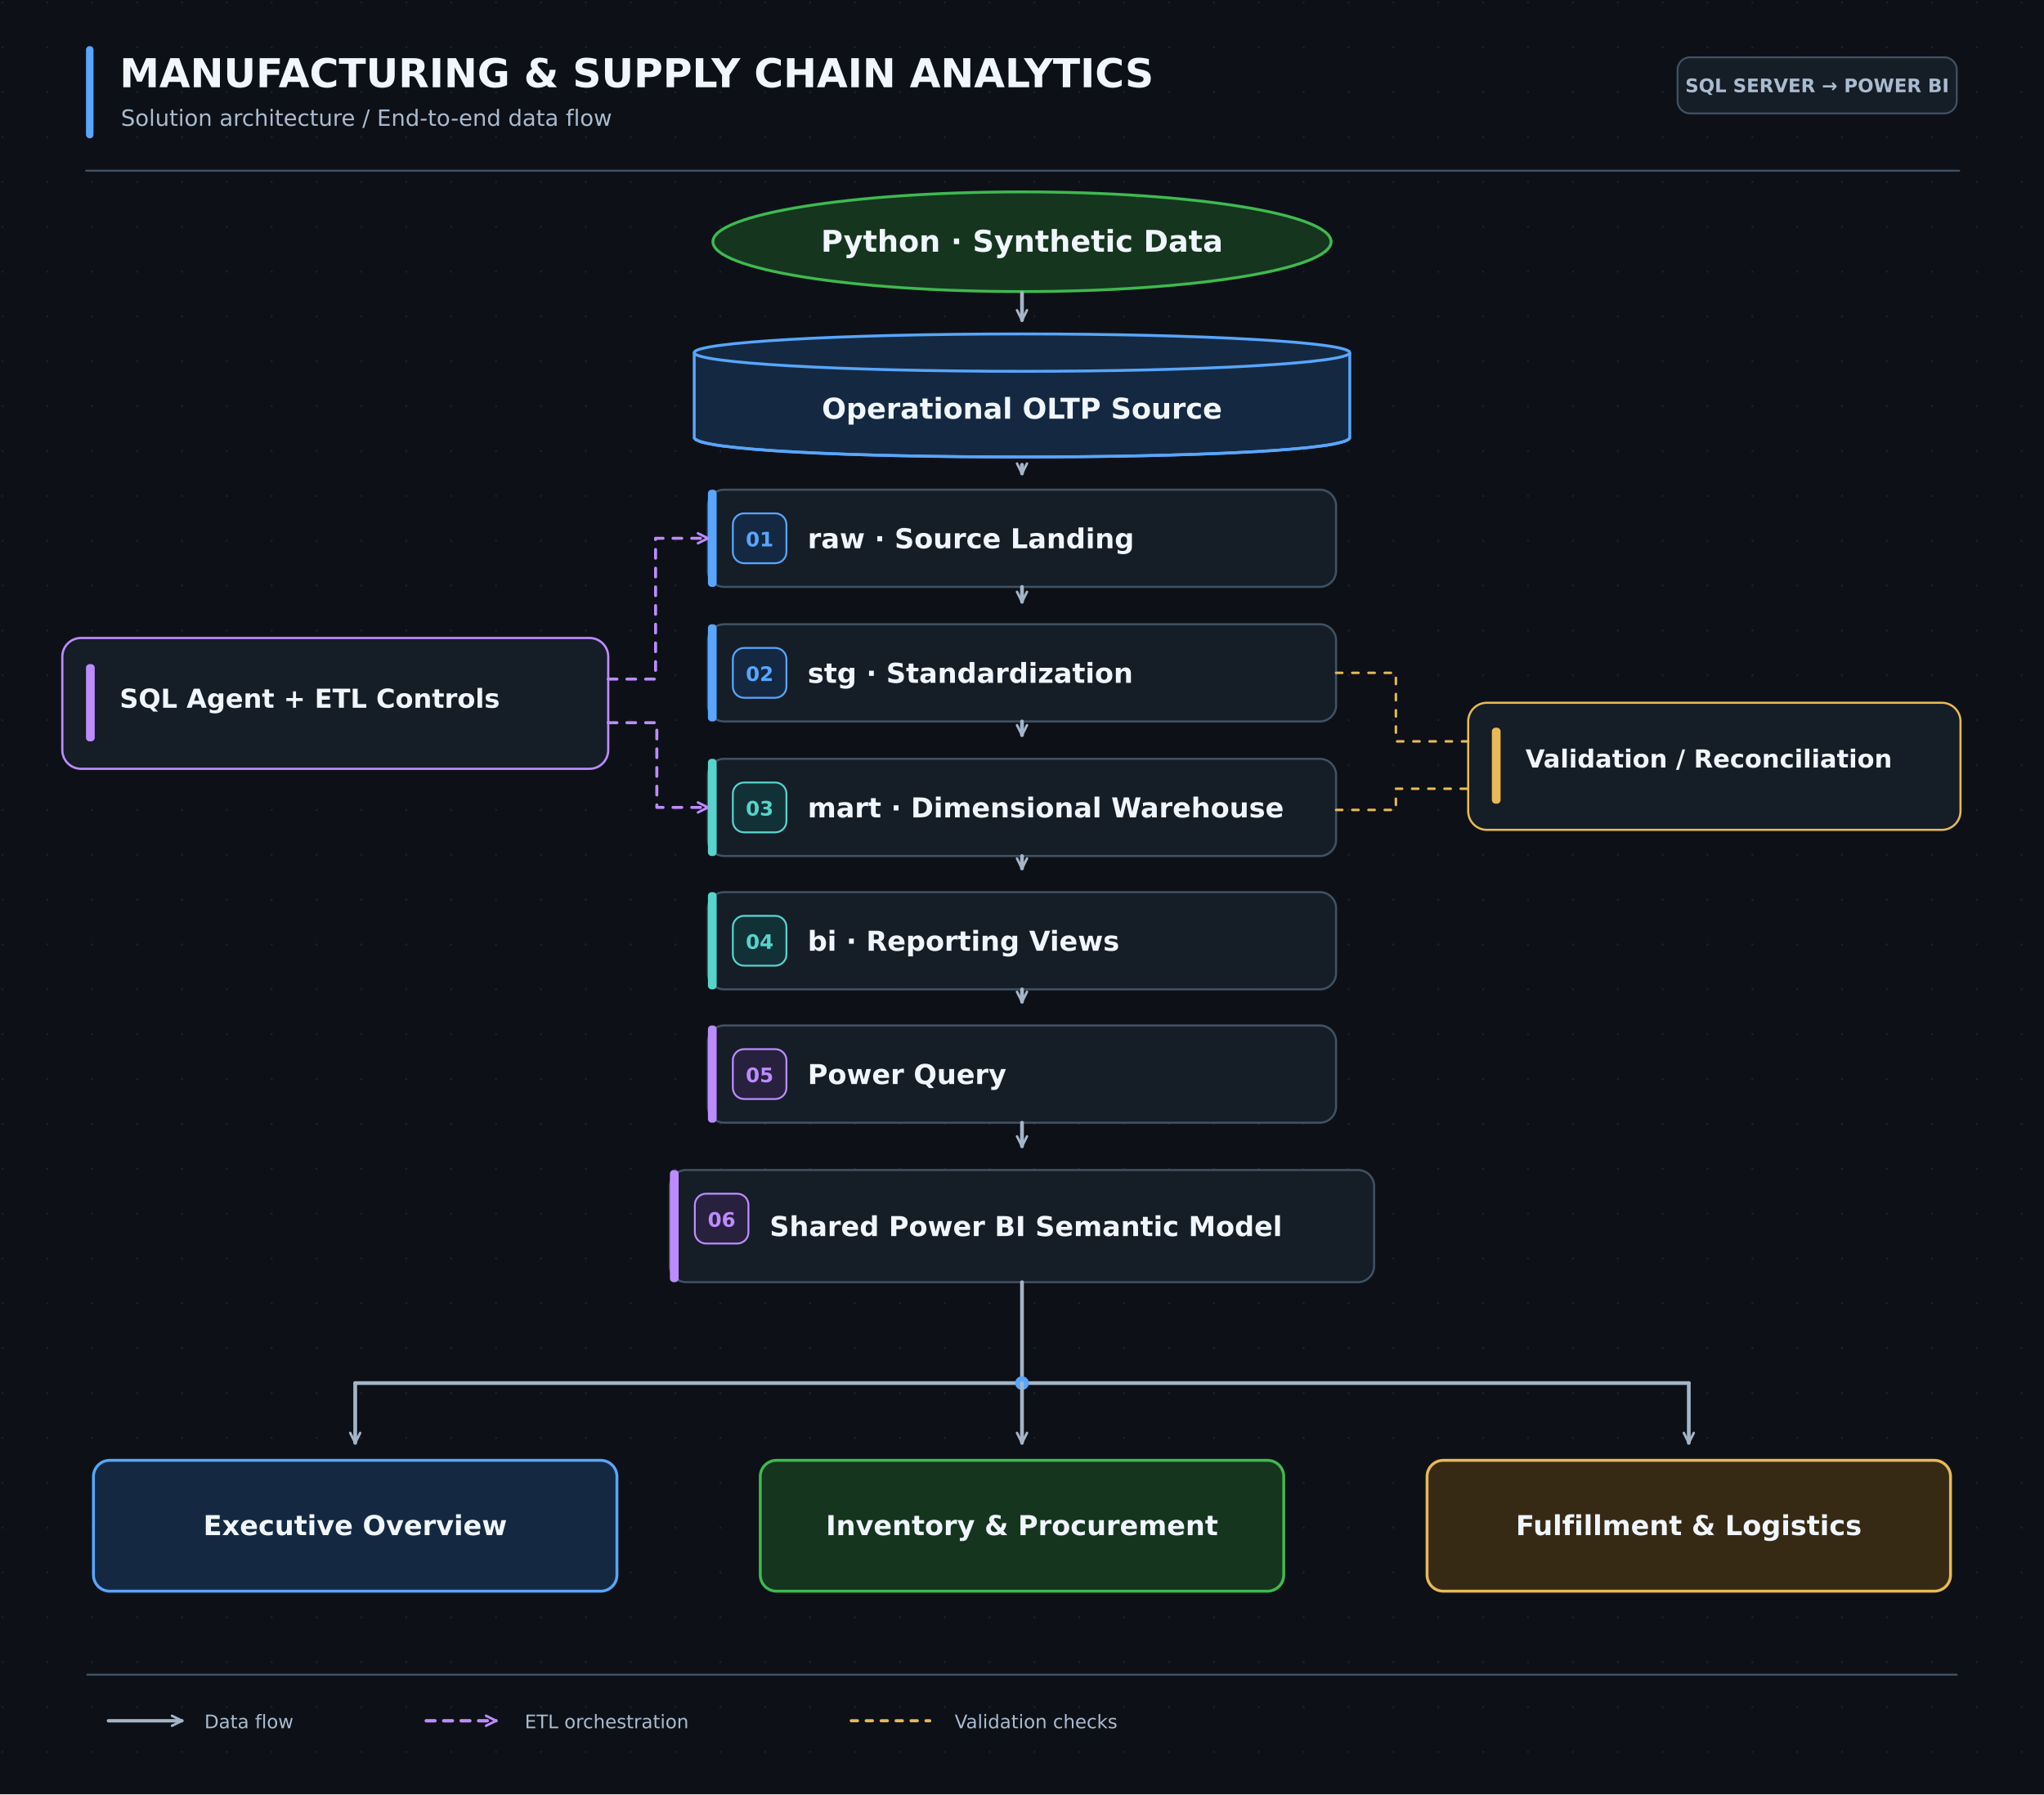
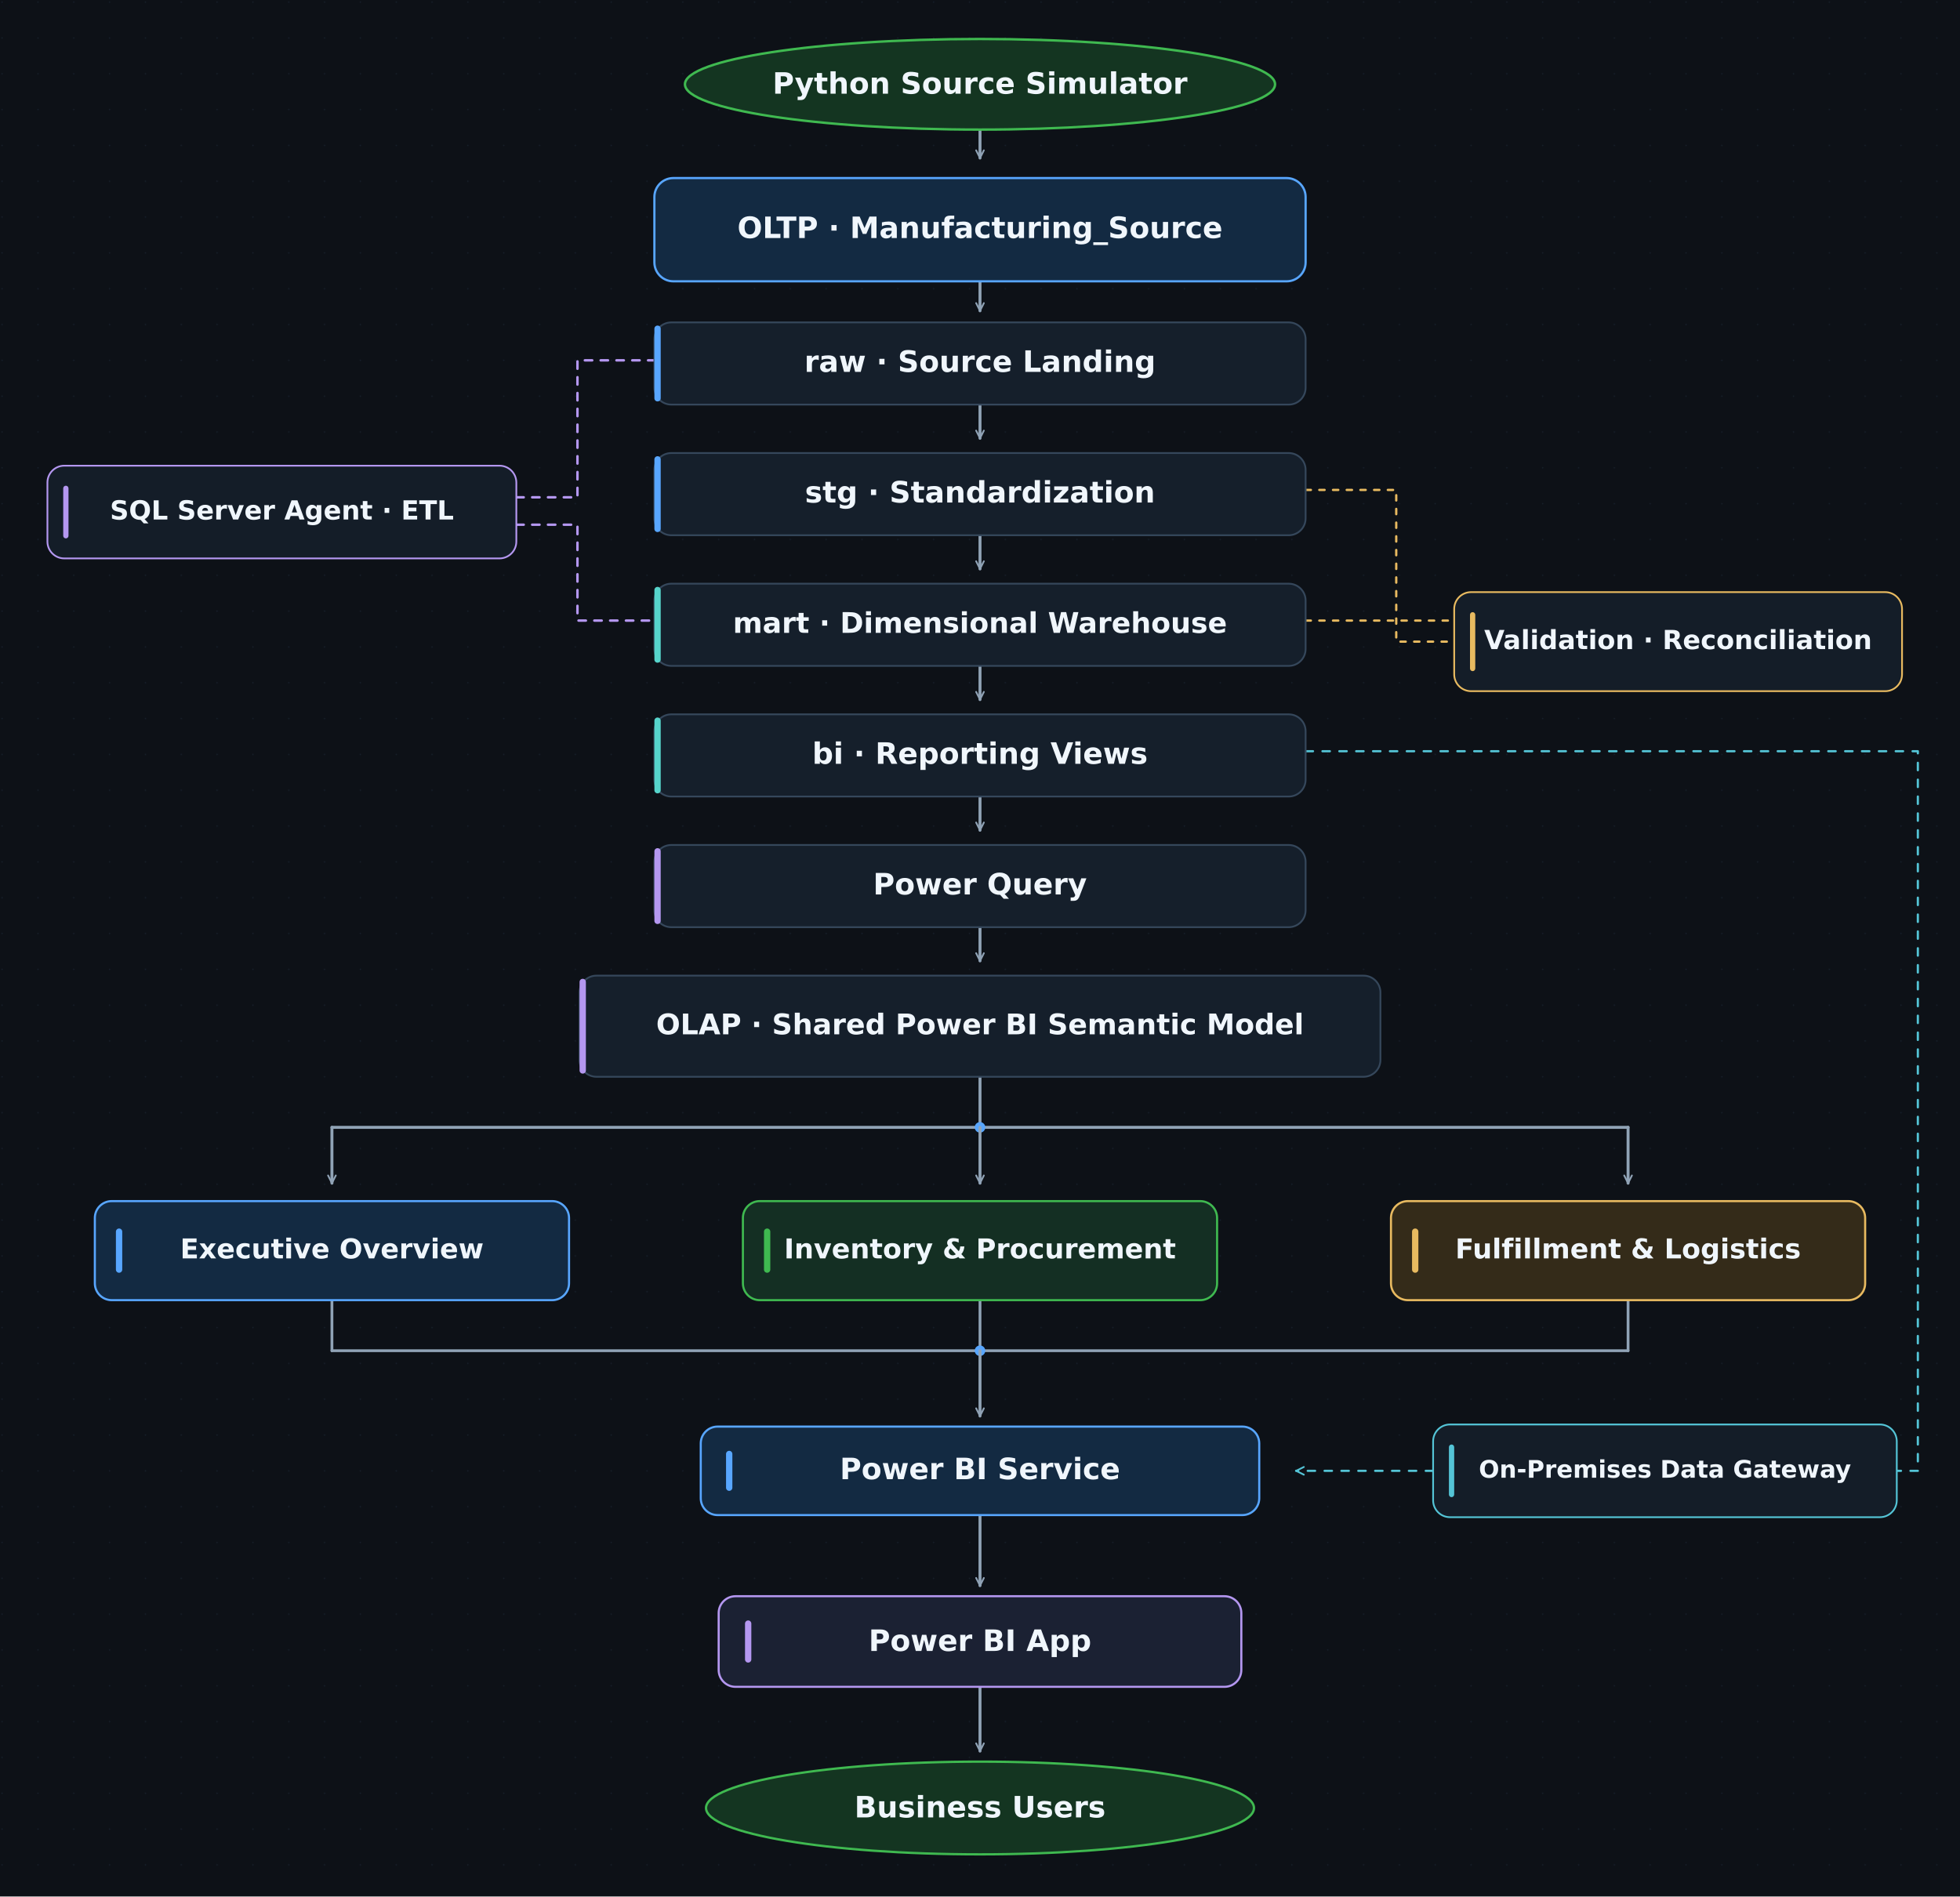
- <svg xmlns="http://www.w3.org/2000/svg" viewBox="0 0 1640 1440" width="1640" height="1440" role="img" aria-labelledby="title desc" font-family="DejaVu Sans, Arial, sans-serif">
+ <svg xmlns="http://www.w3.org/2000/svg" width="1860" height="1800" viewBox="0 0 1860 1800" role="img" aria-labelledby="title desc" font-family="DejaVu Sans, Arial, sans-serif">
  <defs>
-     <pattern id="microdots" width="36" height="36" patternUnits="userSpaceOnUse">
-       <circle cx="2" cy="2" r=".8" fill="#243345" opacity=".55" />
+     <pattern id="fine-dots" width="34" height="34" patternUnits="userSpaceOnUse">
+       <circle cx="2" cy="2" r=".7" fill="#233041" opacity=".45" />
    </pattern>
-     <marker id="arrowGray" markerWidth="12" markerHeight="12" refX="10" refY="6" orient="auto" markerUnits="userSpaceOnUse">
-       <path d="M2 2 L10 6 L2 10" fill="none" stroke="#A4B5C8" stroke-width="2" stroke-linecap="round" stroke-linejoin="round" />
+     <marker id="arrow-head" viewBox="0 0 12 12" markerWidth="11" markerHeight="11" refX="10" refY="6" orient="auto" markerUnits="userSpaceOnUse">
+       <path d="M2 2 L10 6 L2 10" fill="none" stroke="#90A3B6" stroke-width="1.8" stroke-linecap="round" stroke-linejoin="round" />
    </marker>
-     <marker id="arrowPurple" markerWidth="12" markerHeight="12" refX="10" refY="6" orient="auto" markerUnits="userSpaceOnUse">
-       <path d="M2 2 L10 6 L2 10" fill="none" stroke="#BC8CFF" stroke-width="2" stroke-linecap="round" stroke-linejoin="round" />
+     <marker id="cyan-head" viewBox="0 0 12 12" markerWidth="11" markerHeight="11" refX="10" refY="6" orient="auto" markerUnits="userSpaceOnUse">
+       <path d="M2 2 L10 6 L2 10" fill="none" stroke="#54C4D6" stroke-width="1.8" stroke-linecap="round" stroke-linejoin="round" />
    </marker>
  </defs>
-   <rect x="0" y="0" width="1640" height="1440" rx="0" fill="#0D1117" />
-   <rect x="0" y="0" width="1640" height="1440" rx="0" fill="url(#microdots)" />
-   <rect x="69" y="37" width="6" height="74" rx="3" fill="#58A6FF" />
-   <text x="96" y="70" font-size="32" fill="#F0F6FC" font-weight="790" text-anchor="start">MANUFACTURING &amp; SUPPLY CHAIN ANALYTICS</text>
-   <text x="97" y="101" font-size="18" fill="#AABBD0" font-weight="450" text-anchor="start">Solution architecture  /  End-to-end data flow</text>
-   <rect x="1346" y="46" width="224" height="45" rx="10" fill="#151D27" stroke="#405163" stroke-width="1.5" />
-   <text x="1458" y="74" font-size="15" fill="#AABBD0" font-weight="710" text-anchor="middle">SQL SERVER → POWER BI</text>
-   <path d="M69 137 H1572" fill="none" stroke="#405163" stroke-width="1.5" stroke-linejoin="round" stroke-linecap="round" />
-   <ellipse cx="820" cy="194" rx="248" ry="40" fill="#15351F" stroke="#3FB950" stroke-width="2.3" />
-   <text x="820" y="202" font-size="24" fill="#F0F6FC" font-weight="760" text-anchor="middle">Python · Synthetic Data</text>
-   <path d="M 820 235 V 257" fill="none" stroke="#A4B5C8" stroke-width="3" stroke-linejoin="round" stroke-linecap="round" marker-end="url(#arrowGray)" />
-   <path d="M 557 283 L 557 351 C 557 372 1083 372 1083 351 L 1083 283" fill="#142941" stroke="#58A6FF" stroke-width="2.3" />
-   <ellipse cx="820" cy="283" rx="263" ry="15" fill="#142941" stroke="#58A6FF" stroke-width="2.3" />
-   <path d="M557 351 C557 372 1083 372 1083 351" fill="none" stroke="#58A6FF" stroke-width="2.3" />
-   <text x="820" y="336" font-size="23" fill="#F0F6FC" font-weight="750" text-anchor="middle">Operational OLTP Source</text>
-   <path d="M 820 373 V 380" fill="none" stroke="#A4B5C8" stroke-width="3" stroke-linejoin="round" stroke-linecap="round" marker-end="url(#arrowGray)" />
-   <rect x="568.0" y="393" width="504" height="78" rx="13" fill="#151D27" stroke="#405163" stroke-width="1.7" />
-   <rect x="568.0" y="393" width="7" height="78" rx="3" fill="#58A6FF" />
-   <rect x="588.0" y="412" width="43" height="40" rx="9" fill="#142941" stroke="#58A6FF" stroke-width="1.5" />
-   <text x="609.5" y="438.5" font-size="16" fill="#58A6FF" font-weight="750" text-anchor="middle">01</text>
-   <text x="648.0" y="440" font-size="22" fill="#F0F6FC" font-weight="760" text-anchor="start">raw · Source Landing</text>
-   <path d="M 820 471 V 483" fill="none" stroke="#A4B5C8" stroke-width="3" stroke-linejoin="round" stroke-linecap="round" marker-end="url(#arrowGray)" />
-   <rect x="568.0" y="501" width="504" height="78" rx="13" fill="#151D27" stroke="#405163" stroke-width="1.7" />
-   <rect x="568.0" y="501" width="7" height="78" rx="3" fill="#58A6FF" />
-   <rect x="588.0" y="520" width="43" height="40" rx="9" fill="#142941" stroke="#58A6FF" stroke-width="1.5" />
-   <text x="609.5" y="546.5" font-size="16" fill="#58A6FF" font-weight="750" text-anchor="middle">02</text>
-   <text x="648.0" y="548" font-size="22" fill="#F0F6FC" font-weight="760" text-anchor="start">stg · Standardization</text>
-   <path d="M 820 579 V 590" fill="none" stroke="#A4B5C8" stroke-width="3" stroke-linejoin="round" stroke-linecap="round" marker-end="url(#arrowGray)" />
-   <rect x="568.0" y="609" width="504" height="78" rx="13" fill="#151D27" stroke="#405163" stroke-width="1.7" />
-   <rect x="568.0" y="609" width="7" height="78" rx="3" fill="#56D4CB" />
-   <rect x="588.0" y="628" width="43" height="40" rx="9" fill="#123137" stroke="#56D4CB" stroke-width="1.5" />
-   <text x="609.5" y="654.5" font-size="16" fill="#56D4CB" font-weight="750" text-anchor="middle">03</text>
-   <text x="648.0" y="656" font-size="22" fill="#F0F6FC" font-weight="760" text-anchor="start">mart · Dimensional Warehouse</text>
-   <path d="M 820 687 V 697" fill="none" stroke="#A4B5C8" stroke-width="3" stroke-linejoin="round" stroke-linecap="round" marker-end="url(#arrowGray)" />
-   <rect x="568.0" y="716" width="504" height="78" rx="13" fill="#151D27" stroke="#405163" stroke-width="1.7" />
-   <rect x="568.0" y="716" width="7" height="78" rx="3" fill="#56D4CB" />
-   <rect x="588.0" y="735" width="43" height="40" rx="9" fill="#123137" stroke="#56D4CB" stroke-width="1.5" />
-   <text x="609.5" y="761.5" font-size="16" fill="#56D4CB" font-weight="750" text-anchor="middle">04</text>
-   <text x="648.0" y="763" font-size="22" fill="#F0F6FC" font-weight="760" text-anchor="start">bi · Reporting Views</text>
-   <path d="M 820 794 V 804" fill="none" stroke="#A4B5C8" stroke-width="3" stroke-linejoin="round" stroke-linecap="round" marker-end="url(#arrowGray)" />
-   <rect x="568.0" y="823" width="504" height="78" rx="13" fill="#151D27" stroke="#405163" stroke-width="1.7" />
-   <rect x="568.0" y="823" width="7" height="78" rx="3" fill="#BC8CFF" />
-   <rect x="588.0" y="842" width="43" height="40" rx="9" fill="#27213E" stroke="#BC8CFF" stroke-width="1.5" />
-   <text x="609.5" y="868.5" font-size="16" fill="#BC8CFF" font-weight="750" text-anchor="middle">05</text>
-   <text x="648.0" y="870" font-size="22" fill="#F0F6FC" font-weight="760" text-anchor="start">Power Query</text>
-   <path d="M 820 901 V 920" fill="none" stroke="#A4B5C8" stroke-width="3" stroke-linejoin="round" stroke-linecap="round" marker-end="url(#arrowGray)" />
-   <rect x="537.5" y="939" width="565" height="90" rx="13" fill="#151D27" stroke="#405163" stroke-width="1.7" />
-   <rect x="537.5" y="939" width="7" height="90" rx="3" fill="#BC8CFF" />
-   <rect x="557.5" y="958" width="43" height="40" rx="9" fill="#27213E" stroke="#BC8CFF" stroke-width="1.5" />
-   <text x="579.0" y="984.5" font-size="16" fill="#BC8CFF" font-weight="750" text-anchor="middle">06</text>
-   <text x="617.5" y="992" font-size="22" fill="#F0F6FC" font-weight="760" text-anchor="start">Shared Power BI Semantic Model</text>
-   <path d="M820 1029 V1110" fill="none" stroke="#A4B5C8" stroke-width="3" stroke-linejoin="round" stroke-linecap="round" />
-   <path d="M285 1110 H1355" fill="none" stroke="#A4B5C8" stroke-width="3" stroke-linejoin="round" stroke-linecap="round" />
-   <circle cx="820" cy="1110" r="5.5" fill="#58A6FF" />
-   <path d="M285 1110 V1158" fill="none" stroke="#A4B5C8" stroke-width="3" stroke-linejoin="round" stroke-linecap="round" marker-end="url(#arrowGray)" />
-   <path d="M820 1110 V1158" fill="none" stroke="#A4B5C8" stroke-width="3" stroke-linejoin="round" stroke-linecap="round" marker-end="url(#arrowGray)" />
-   <path d="M1355 1110 V1158" fill="none" stroke="#A4B5C8" stroke-width="3" stroke-linejoin="round" stroke-linecap="round" marker-end="url(#arrowGray)" />
-   <rect x="75" y="1172" width="420" height="105" rx="13" fill="#142941" stroke="#58A6FF" stroke-width="2.3" />
-   <text x="285" y="1232" font-size="22" fill="#F0F6FC" font-weight="750" text-anchor="middle">Executive Overview</text>
-   <rect x="610" y="1172" width="420" height="105" rx="13" fill="#15351F" stroke="#3FB950" stroke-width="2.3" />
-   <text x="820" y="1232" font-size="22" fill="#F0F6FC" font-weight="750" text-anchor="middle">Inventory &amp; Procurement</text>
-   <rect x="1145" y="1172" width="420" height="105" rx="13" fill="#372A15" stroke="#E8B956" stroke-width="2.3" />
-   <text x="1355" y="1232" font-size="22" fill="#F0F6FC" font-weight="750" text-anchor="middle">Fulfillment &amp; Logistics</text>
-   <rect x="50" y="512" width="438" height="105" rx="15" fill="#151D27" stroke="#BC8CFF" stroke-width="1.8" />
-   <rect x="69" y="533" width="7" height="62" rx="3" fill="#BC8CFF" />
-   <text x="96" y="568" font-size="21" fill="#F0F6FC" font-weight="750" text-anchor="start">SQL Agent + ETL Controls</text>
-   <path d="M488 545 H526 V432 H568" fill="none" stroke="#BC8CFF" stroke-width="2.4" stroke-linejoin="round" stroke-linecap="round" marker-end="url(#arrowPurple)" stroke-dasharray="7 8" />
-   <path d="M488 580 H527 V648 H568" fill="none" stroke="#BC8CFF" stroke-width="2.4" stroke-linejoin="round" stroke-linecap="round" marker-end="url(#arrowPurple)" stroke-dasharray="7 8" />
-   <rect x="1178" y="564" width="395" height="102" rx="15" fill="#151D27" stroke="#E8B956" stroke-width="1.7" />
-   <rect x="1197" y="584" width="7" height="61" rx="3" fill="#E8B956" />
-   <text x="1224" y="616" font-size="20" fill="#F0F6FC" font-weight="735" text-anchor="start">Validation / Reconciliation</text>
-   <path d="M1072 540 H1120 V595 H1178" fill="none" stroke="#E8B956" stroke-width="2" stroke-linejoin="round" stroke-linecap="round" stroke-dasharray="5 8" />
-   <path d="M1072 650 H1120 V633 H1178" fill="none" stroke="#E8B956" stroke-width="2" stroke-linejoin="round" stroke-linecap="round" stroke-dasharray="5 8" />
-   <path d="M70 1344 H1570" fill="none" stroke="#405163" stroke-width="1.6" stroke-linejoin="round" stroke-linecap="round" />
-   <path d="M87 1381 H146" fill="none" stroke="#A4B5C8" stroke-width="2.7" stroke-linejoin="round" stroke-linecap="round" marker-end="url(#arrowGray)" />
-   <text x="164" y="1387" font-size="15" fill="#AABBD0" font-weight="500" text-anchor="start">Data flow</text>
-   <path d="M342 1381 H398" fill="none" stroke="#BC8CFF" stroke-width="2.7" stroke-linejoin="round" stroke-linecap="round" marker-end="url(#arrowPurple)" stroke-dasharray="7 7" />
-   <text x="421" y="1387" font-size="15" fill="#AABBD0" font-weight="500" text-anchor="start">ETL orchestration</text>
-   <path d="M683 1381 H746" fill="none" stroke="#E8B956" stroke-width="2.5" stroke-linejoin="round" stroke-linecap="round" stroke-dasharray="5 7" />
-   <text x="766" y="1387" font-size="15" fill="#AABBD0" font-weight="500" text-anchor="start">Validation checks</text>
+   <rect width="1860" height="1800" fill="#0D1117" />
+   <rect width="1860" height="1800" fill="url(#fine-dots)" />
+   <path d="M930 124 V150" fill="none" stroke="#90A3B6" stroke-width="2.8" stroke-linecap="round" stroke-linejoin="round" marker-end="url(#arrow-head)" />
+   <path d="M930 267 V295" fill="none" stroke="#90A3B6" stroke-width="2.8" stroke-linecap="round" stroke-linejoin="round" marker-end="url(#arrow-head)" />
+   <path d="M930 380 V416" fill="none" stroke="#90A3B6" stroke-width="2.8" stroke-linecap="round" stroke-linejoin="round" marker-end="url(#arrow-head)" />
+   <path d="M930 504 V540" fill="none" stroke="#90A3B6" stroke-width="2.8" stroke-linecap="round" stroke-linejoin="round" marker-end="url(#arrow-head)" />
+   <path d="M930 628 V664" fill="none" stroke="#90A3B6" stroke-width="2.8" stroke-linecap="round" stroke-linejoin="round" marker-end="url(#arrow-head)" />
+   <path d="M930 752 V788" fill="none" stroke="#90A3B6" stroke-width="2.8" stroke-linecap="round" stroke-linejoin="round" marker-end="url(#arrow-head)" />
+   <path d="M930 876 V912" fill="none" stroke="#90A3B6" stroke-width="2.8" stroke-linecap="round" stroke-linejoin="round" marker-end="url(#arrow-head)" />
+   <path d="M930 1022 V1070" fill="none" stroke="#90A3B6" stroke-width="2.8" stroke-linecap="round" stroke-linejoin="round" />
+   <path d="M315 1070 H1545" fill="none" stroke="#90A3B6" stroke-width="2.8" stroke-linecap="round" stroke-linejoin="round" />
+   <circle cx="930" cy="1070" r="5" fill="#58A6FF" />
+   <path d="M315 1070 V1123" fill="none" stroke="#90A3B6" stroke-width="2.8" stroke-linecap="round" stroke-linejoin="round" marker-end="url(#arrow-head)" />
+   <path d="M930 1070 V1123" fill="none" stroke="#90A3B6" stroke-width="2.8" stroke-linecap="round" stroke-linejoin="round" marker-end="url(#arrow-head)" />
+   <path d="M1545 1070 V1123" fill="none" stroke="#90A3B6" stroke-width="2.8" stroke-linecap="round" stroke-linejoin="round" marker-end="url(#arrow-head)" />
+   <path d="M315 1234 V1282" fill="none" stroke="#90A3B6" stroke-width="2.65" stroke-linecap="round" stroke-linejoin="round" />
+   <path d="M930 1234 V1282" fill="none" stroke="#90A3B6" stroke-width="2.65" stroke-linecap="round" stroke-linejoin="round" />
+   <path d="M1545 1234 V1282" fill="none" stroke="#90A3B6" stroke-width="2.65" stroke-linecap="round" stroke-linejoin="round" />
+   <path d="M315 1282 H1545" fill="none" stroke="#90A3B6" stroke-width="2.65" stroke-linecap="round" stroke-linejoin="round" />
+   <circle cx="930" cy="1282" r="5" fill="#58A6FF" />
+   <path d="M930 1282 V1344" fill="none" stroke="#90A3B6" stroke-width="2.8" stroke-linecap="round" stroke-linejoin="round" marker-end="url(#arrow-head)" />
+   <path d="M930 1438 V1505" fill="none" stroke="#90A3B6" stroke-width="2.8" stroke-linecap="round" stroke-linejoin="round" marker-end="url(#arrow-head)" />
+   <path d="M930 1601 V1662" fill="none" stroke="#90A3B6" stroke-width="2.8" stroke-linecap="round" stroke-linejoin="round" marker-end="url(#arrow-head)" />
+   <path d="M490 472 H548 V342 H621" fill="none" stroke="#B497F0" stroke-width="2.35" stroke-linecap="round" stroke-linejoin="round" stroke-dasharray="7 8" />
+   <path d="M490 498 H548 V589 H621" fill="none" stroke="#B497F0" stroke-width="2.35" stroke-linecap="round" stroke-linejoin="round" stroke-dasharray="7 8" />
+   <path d="M1239 465 H1325 V609 H1380" fill="none" stroke="#E8BA60" stroke-width="2.2" stroke-linecap="round" stroke-linejoin="round" stroke-dasharray="5 8" />
+   <path d="M1239 589 H1380" fill="none" stroke="#E8BA60" stroke-width="2.2" stroke-linecap="round" stroke-linejoin="round" stroke-dasharray="5 8" />
+   <path d="M1239 713 H1820 V1396 H1800" fill="none" stroke="#54C4D6" stroke-width="2.1" stroke-linecap="round" stroke-linejoin="round" stroke-dasharray="7 9" />
+   <path d="M1360 1396 H1230" fill="none" stroke="#54C4D6" stroke-width="2.1" stroke-linecap="round" stroke-linejoin="round" stroke-dasharray="7 9" marker-end="url(#cyan-head)" />
+   <ellipse cx="930" cy="80" rx="280" ry="43" fill="#143521" stroke="#3FB950" stroke-width="2.3" />
+   <text x="930" y="81" font-size="28" fill="#F0F6FC" font-weight="710" text-anchor="middle" dominant-baseline="middle">Python Source Simulator</text>
+   <rect x="621" y="169" width="618" height="98" rx="18" fill="#132A42" stroke="#58A6FF" stroke-width="2.1" />
+   <text x="930" y="218" font-size="28" fill="#F0F6FC" font-weight="710" text-anchor="middle" dominant-baseline="middle">OLTP · Manufacturing_Source</text>
+   <rect x="621" y="306" width="618" height="78" rx="16" fill="#151F2B" stroke="#35475B" stroke-width="1.7" />
+   <rect x="621" y="309" width="6" height="72" rx="3" fill="#58A6FF" />
+   <text x="930.0" y="345.0" font-size="28" fill="#F0F6FC" font-weight="680" text-anchor="middle" dominant-baseline="middle">raw · Source Landing</text>
+   <rect x="621" y="430" width="618" height="78" rx="16" fill="#151F2B" stroke="#35475B" stroke-width="1.7" />
+   <rect x="621" y="433" width="6" height="72" rx="3" fill="#58A6FF" />
+   <text x="930.0" y="469.0" font-size="28" fill="#F0F6FC" font-weight="680" text-anchor="middle" dominant-baseline="middle">stg · Standardization</text>
+   <rect x="621" y="554" width="618" height="78" rx="16" fill="#151F2B" stroke="#35475B" stroke-width="1.7" />
+   <rect x="621" y="557" width="6" height="72" rx="3" fill="#56D4CB" />
+   <text x="930.0" y="593.0" font-size="27" fill="#F0F6FC" font-weight="680" text-anchor="middle" dominant-baseline="middle">mart · Dimensional Warehouse</text>
+   <rect x="621" y="678" width="618" height="78" rx="16" fill="#151F2B" stroke="#35475B" stroke-width="1.7" />
+   <rect x="621" y="681" width="6" height="72" rx="3" fill="#56D4CB" />
+   <text x="930.0" y="717.0" font-size="28" fill="#F0F6FC" font-weight="680" text-anchor="middle" dominant-baseline="middle">bi · Reporting Views</text>
+   <rect x="621" y="802" width="618" height="78" rx="16" fill="#151F2B" stroke="#35475B" stroke-width="1.7" />
+   <rect x="621" y="805" width="6" height="72" rx="3" fill="#B497F0" />
+   <text x="930.0" y="841.0" font-size="28" fill="#F0F6FC" font-weight="680" text-anchor="middle" dominant-baseline="middle">Power Query</text>
+   <rect x="550" y="926" width="760" height="96" rx="16" fill="#151F2B" stroke="#35475B" stroke-width="1.7" />
+   <rect x="550" y="929" width="6" height="90" rx="3" fill="#B497F0" />
+   <text x="930.0" y="974.0" font-size="27" fill="#F0F6FC" font-weight="680" text-anchor="middle" dominant-baseline="middle">OLAP · Shared Power BI Semantic Model</text>
+   <rect x="45" y="442" width="445" height="88" rx="16" fill="#141D28" stroke="#B497F0" stroke-width="1.65" />
+   <rect x="60" y="461" width="5" height="50" rx="2.5" fill="#B497F0" />
+   <text x="267.5" y="486.0" font-size="25" fill="#F0F6FC" font-weight="660" text-anchor="middle" dominant-baseline="middle">SQL Server Agent · ETL</text>
+   <rect x="1380" y="562" width="425" height="94" rx="16" fill="#141D28" stroke="#E8BA60" stroke-width="1.65" />
+   <rect x="1395" y="581" width="5" height="56" rx="2.5" fill="#E8BA60" />
+   <text x="1592.5" y="609.0" font-size="25" fill="#F0F6FC" font-weight="660" text-anchor="middle" dominant-baseline="middle">Validation · Reconciliation</text>
+   <rect x="90" y="1140" width="450" height="94" rx="16" fill="#132A42" stroke="#58A6FF" stroke-width="2" />
+   <rect x="110" y="1166" width="6" height="42" rx="3" fill="#58A6FF" />
+   <text x="315" y="1187" font-size="26" fill="#F0F6FC" font-weight="680" text-anchor="middle" dominant-baseline="middle">Executive Overview</text>
+   <rect x="705" y="1140" width="450" height="94" rx="16" fill="#142F23" stroke="#3FB950" stroke-width="2" />
+   <rect x="725" y="1166" width="6" height="42" rx="3" fill="#3FB950" />
+   <text x="930" y="1187" font-size="26" fill="#F0F6FC" font-weight="680" text-anchor="middle" dominant-baseline="middle">Inventory &amp; Procurement</text>
+   <rect x="1320" y="1140" width="450" height="94" rx="16" fill="#342B19" stroke="#E8BA60" stroke-width="2" />
+   <rect x="1340" y="1166" width="6" height="42" rx="3" fill="#E8BA60" />
+   <text x="1545" y="1187" font-size="26" fill="#F0F6FC" font-weight="680" text-anchor="middle" dominant-baseline="middle">Fulfillment &amp; Logistics</text>
+   <rect x="665" y="1354" width="530" height="84" rx="16" fill="#132A42" stroke="#58A6FF" stroke-width="2" />
+   <rect x="689" y="1377" width="6" height="38" rx="3" fill="#58A6FF" />
+   <text x="930" y="1396" font-size="28" fill="#F0F6FC" font-weight="700" text-anchor="middle" dominant-baseline="middle">Power BI Service</text>
+   <rect x="1360" y="1352" width="440" height="88" rx="16" fill="#141D28" stroke="#54C4D6" stroke-width="1.65" />
+   <rect x="1375" y="1371" width="5" height="50" rx="2.5" fill="#54C4D6" />
+   <text x="1580.0" y="1396.0" font-size="23" fill="#F0F6FC" font-weight="660" text-anchor="middle" dominant-baseline="middle">On-Premises Data Gateway</text>
+   <rect x="682" y="1515" width="496" height="86" rx="16" fill="#1B2133" stroke="#B497F0" stroke-width="2" />
+   <rect x="707" y="1538" width="6" height="40" rx="3" fill="#B497F0" />
+   <text x="930" y="1559" font-size="28" fill="#F0F6FC" font-weight="700" text-anchor="middle" dominant-baseline="middle">Power BI App</text>
+   <ellipse cx="930" cy="1716" rx="260" ry="44" fill="#143521" stroke="#3FB950" stroke-width="2.2" />
+   <text x="930" y="1717" font-size="28" fill="#F0F6FC" font-weight="710" text-anchor="middle" dominant-baseline="middle">Business Users</text>
</svg>
